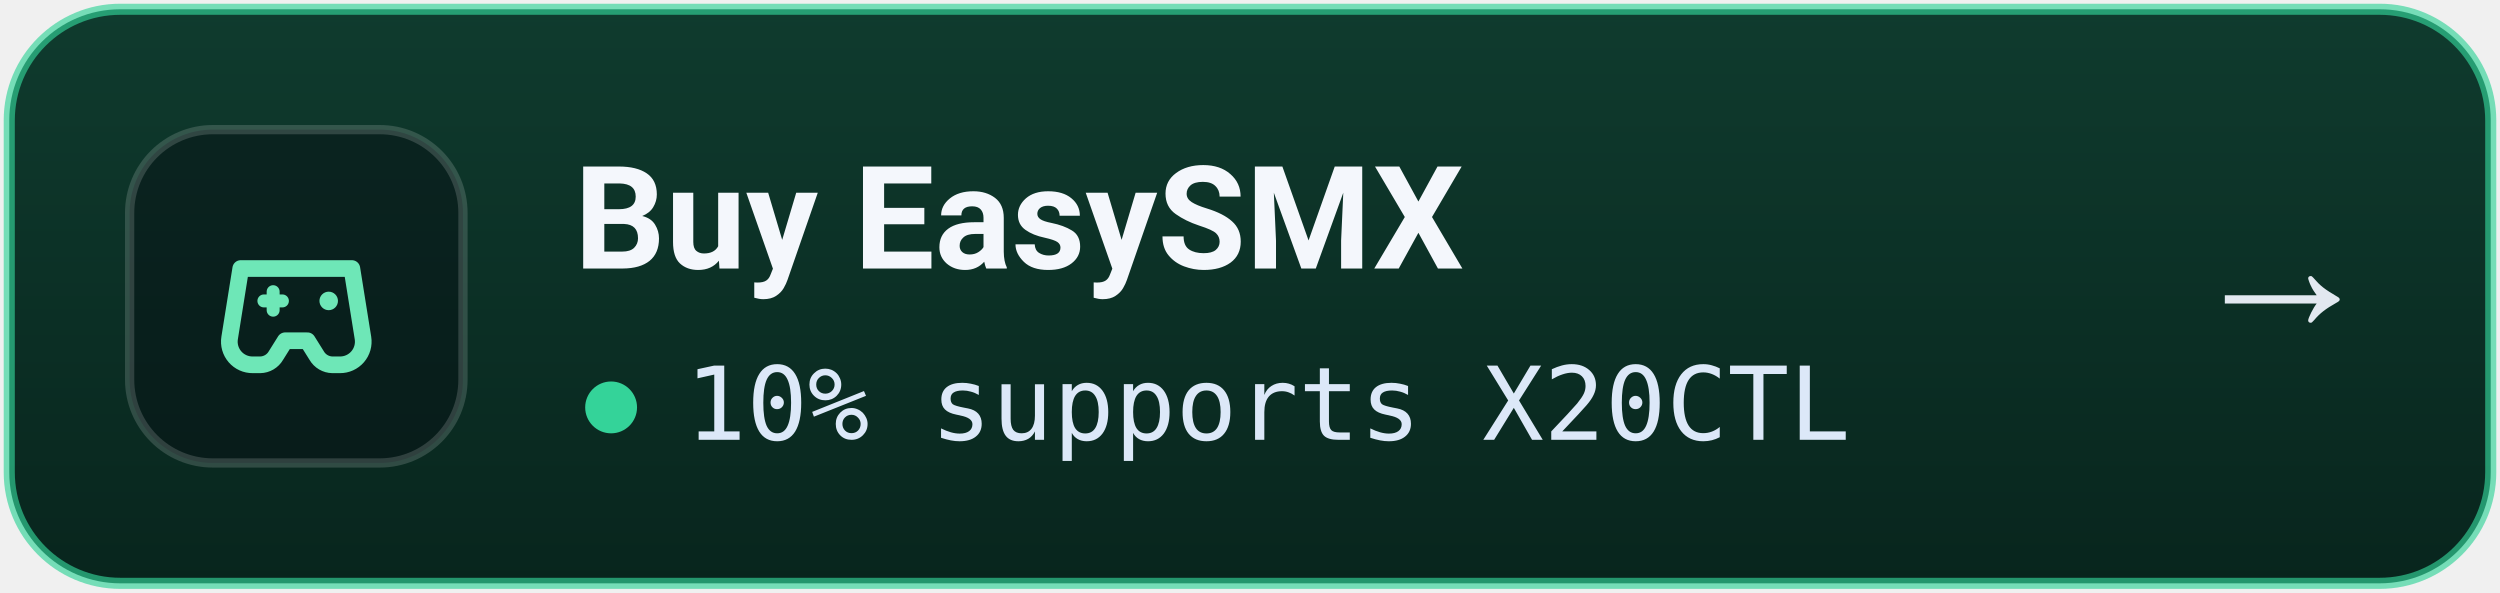
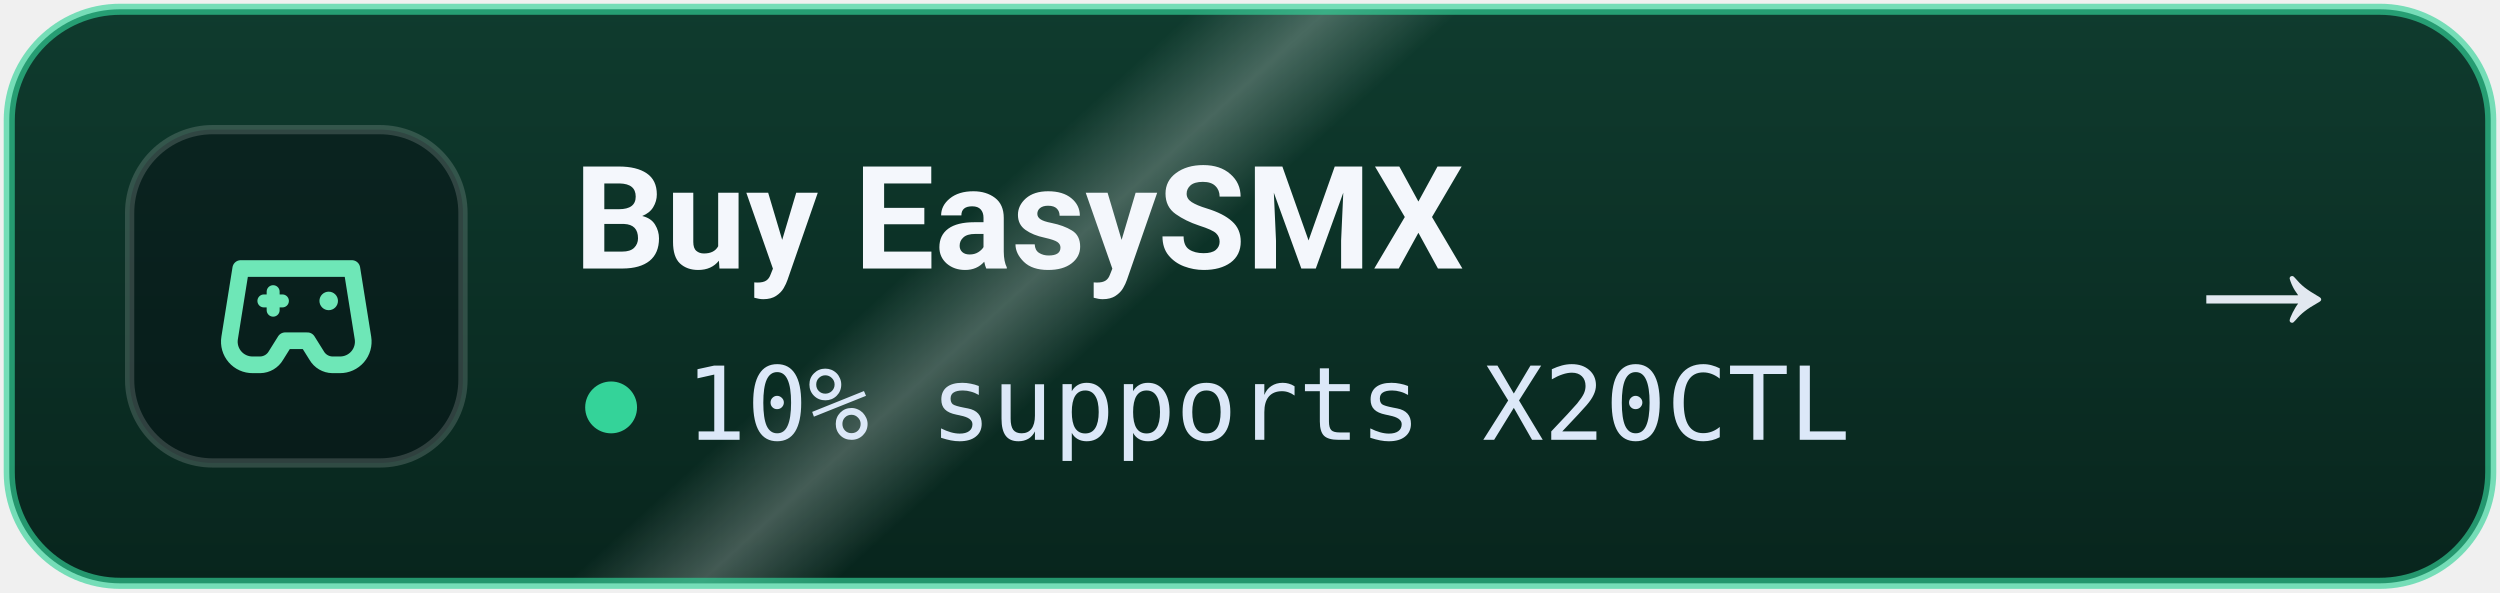
<svg xmlns="http://www.w3.org/2000/svg" viewBox="0 0 270 64" width="270" height="64" role="img" aria-label="Buy EasySMX - 10% supports X20CTL">
-   <style>.s{font-family:-apple-system, BlinkMacSystemFont, "Segoe UI", Roboto, Helvetica, Arial, sans-serif}.m{font-family:ui-monospace, SFMono-Regular, Menlo, Monaco, Consolas, monospace}</style>
+   <style>.s{font-family:-apple-system, BlinkMacSystemFont, "Segoe UI", Roboto, Helvetica, Arial, sans-serif}.m{font-family:ui-monospace, SFMono-Regular, Menlo, Monaco, Consolas, monospace}@keyframes ctasmx_p{0%,100%{opacity:1}50%{opacity:0.35}}.ctasmx_dot{animation:ctasmx_p 2s ease-in-out infinite}@keyframes ctasmx_a{0%,100%{transform:translateX(0)}50%{transform:translateX(3px)}}.ctasmx_arr{animation:ctasmx_a 2.2s ease-in-out infinite}@media (prefers-reduced-motion:reduce){*{animation:none!important}}</style>
  <defs>
    <linearGradient id="ctasmx_bg" x1="0%" y1="0%" x2="0%" y2="100%">
      <stop offset="0%" stop-color="#0F3B2E" />
      <stop offset="100%" stop-color="#08251D" />
    </linearGradient>
    <linearGradient id="ctasmx_shine" x1="0%" y1="0%" x2="100%" y2="0%">
      <stop offset="0%" stop-color="#FFFFFF" stop-opacity="0" />
-       <stop offset="50%" stop-color="#FFFFFF" stop-opacity="0.24" />
+       <stop offset="50%" stop-color="#FFFFFF" stop-opacity="0.28" />
      <stop offset="100%" stop-color="#FFFFFF" stop-opacity="0" />
    </linearGradient>
+     <linearGradient id="ctasmx_sw" x1="0%" y1="0%" x2="100%" y2="25%">
+       <stop offset="0%" stop-color="#FFFFFF" stop-opacity="0" />
+       <stop offset="45%" stop-color="#FFFFFF" stop-opacity="0" />
+       <stop offset="50%" stop-color="#FFFFFF" stop-opacity="0.24" />
+       <stop offset="55%" stop-color="#FFFFFF" stop-opacity="0" />
+       <stop offset="100%" stop-color="#FFFFFF" stop-opacity="0" />
+       <animateTransform attributeName="gradientTransform" type="translate" from="-1.4 0" to="1.4 0" dur="4.2s" begin="2.8s" repeatCount="indefinite" />
+     </linearGradient>
+     <clipPath id="ctasmx_clip">
+       <rect x="1" y="1" width="268" height="62" rx="12" />
+     </clipPath>
  </defs>
-   <rect x="1" y="1" width="268" height="62" rx="12" fill="url(#ctasmx_bg)" stroke="#34D399" stroke-opacity="0.65" stroke-width="1.2" />
+   <g clip-path="url(#ctasmx_clip)">
+     <rect x="1" y="1" width="268" height="62" rx="12" fill="url(#ctasmx_bg)" />
+     <rect x="1" y="1" width="268" height="62" rx="12" fill="url(#ctasmx_sw)" />
+   </g>
+   <rect x="1" y="1" width="268" height="62" rx="12" fill="none" stroke="#34D399" stroke-opacity="0.65" stroke-width="1.2" />
  <line x1="16" y1="2" x2="254" y2="2" stroke="url(#ctasmx_shine)" stroke-width="1" />
  <rect x="14" y="14" width="36" height="36" rx="9" fill="#060A12" fill-opacity="0.42" stroke="#FFFFFF" stroke-opacity="0.16" stroke-width="1" />
  <g transform="translate(22 22)">
    <path d="M4 7h12l1.2 7.5a2.5 2.5 0 0 1-2.5 2.9h-.8a2 2 0 0 1-1.7-1l-1-1.6H8.8l-1 1.6a2 2 0 0 1-1.7 1h-.8a2.5 2.5 0 0 1-2.5-2.9L4 7z" fill="none" stroke="#6EE7B7" stroke-width="1.8" stroke-linejoin="round" />
    <circle cx="13.5" cy="10.5" r="1" fill="#6EE7B7" />
    <path d="M6.5 10.5h2M7.5 9.5v2" stroke="#6EE7B7" stroke-width="1.4" stroke-linecap="round" />
  </g>
  <text x="62" y="29" class="s" font-size="15.5" font-weight="700" fill="#F4F7FC">Buy EasySMX</text>
-   <circle cx="66" cy="44" r="2.8" fill="#34D399" />
+   <circle class="ctasmx_dot" cx="66" cy="44" r="2.8" fill="#34D399" />
  <text x="74" y="47.5" class="m" font-size="11" font-weight="500" fill="#DCE8F8">10% supports X20CTL</text>
-   <text x="254" y="37" text-anchor="end" class="s" font-size="15" font-weight="700" fill="#E2E8F0">→</text>
+   <text class="s ctasmx_arr" x="252" y="37" text-anchor="end" font-size="15" font-weight="700" fill="#E2E8F0">→</text>
</svg>
